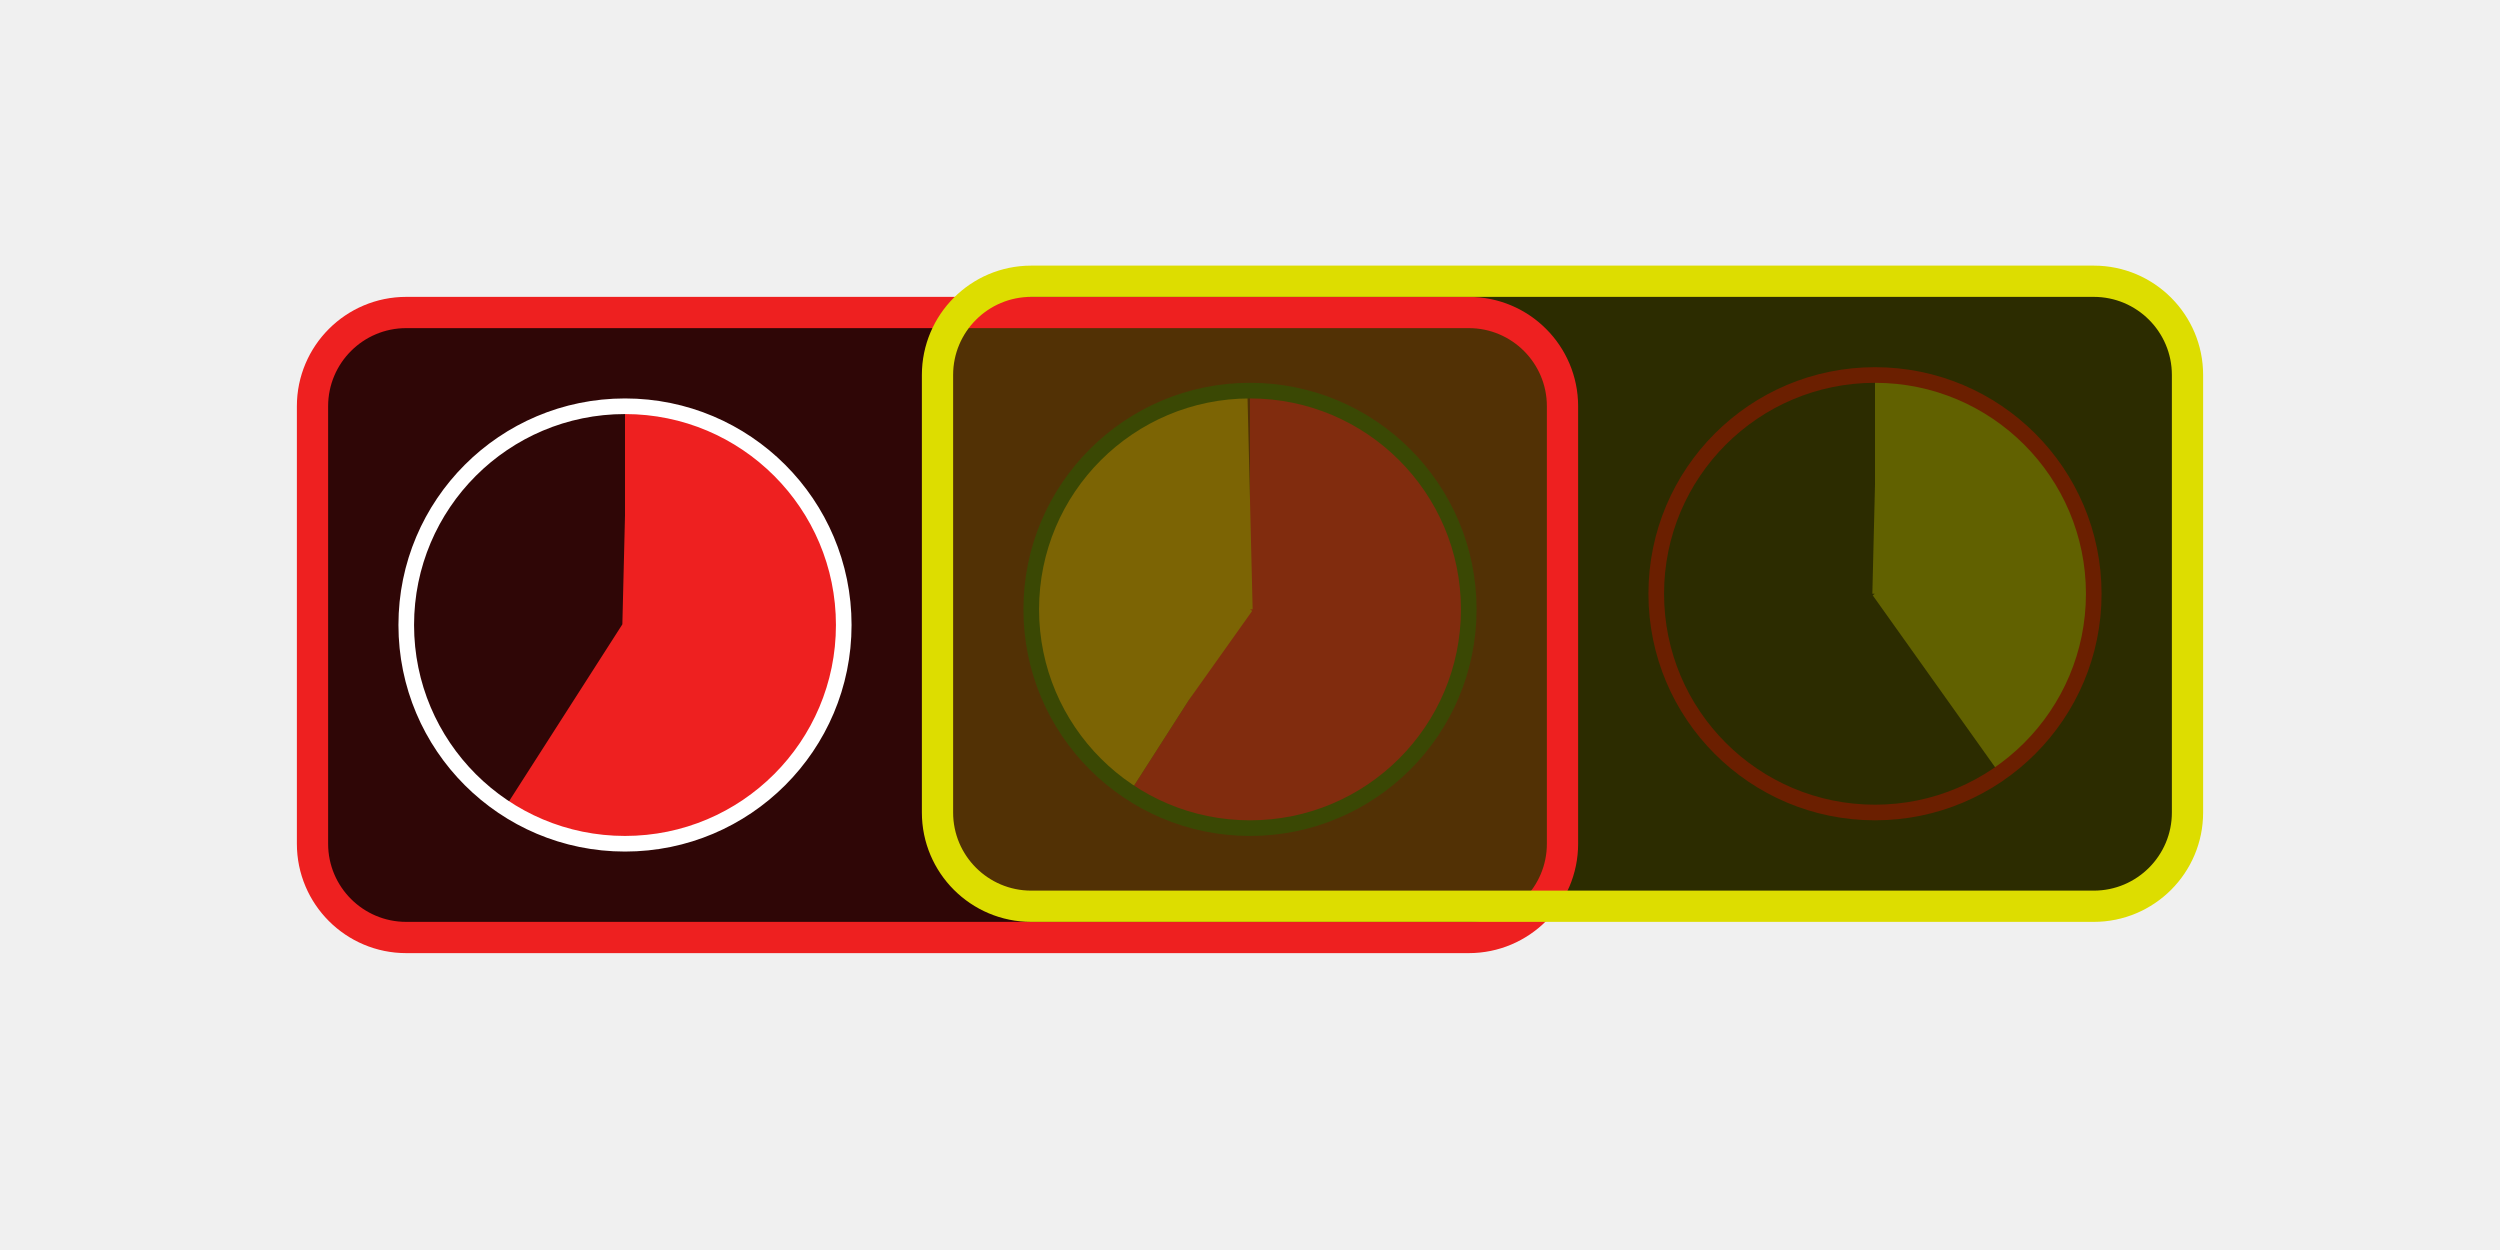
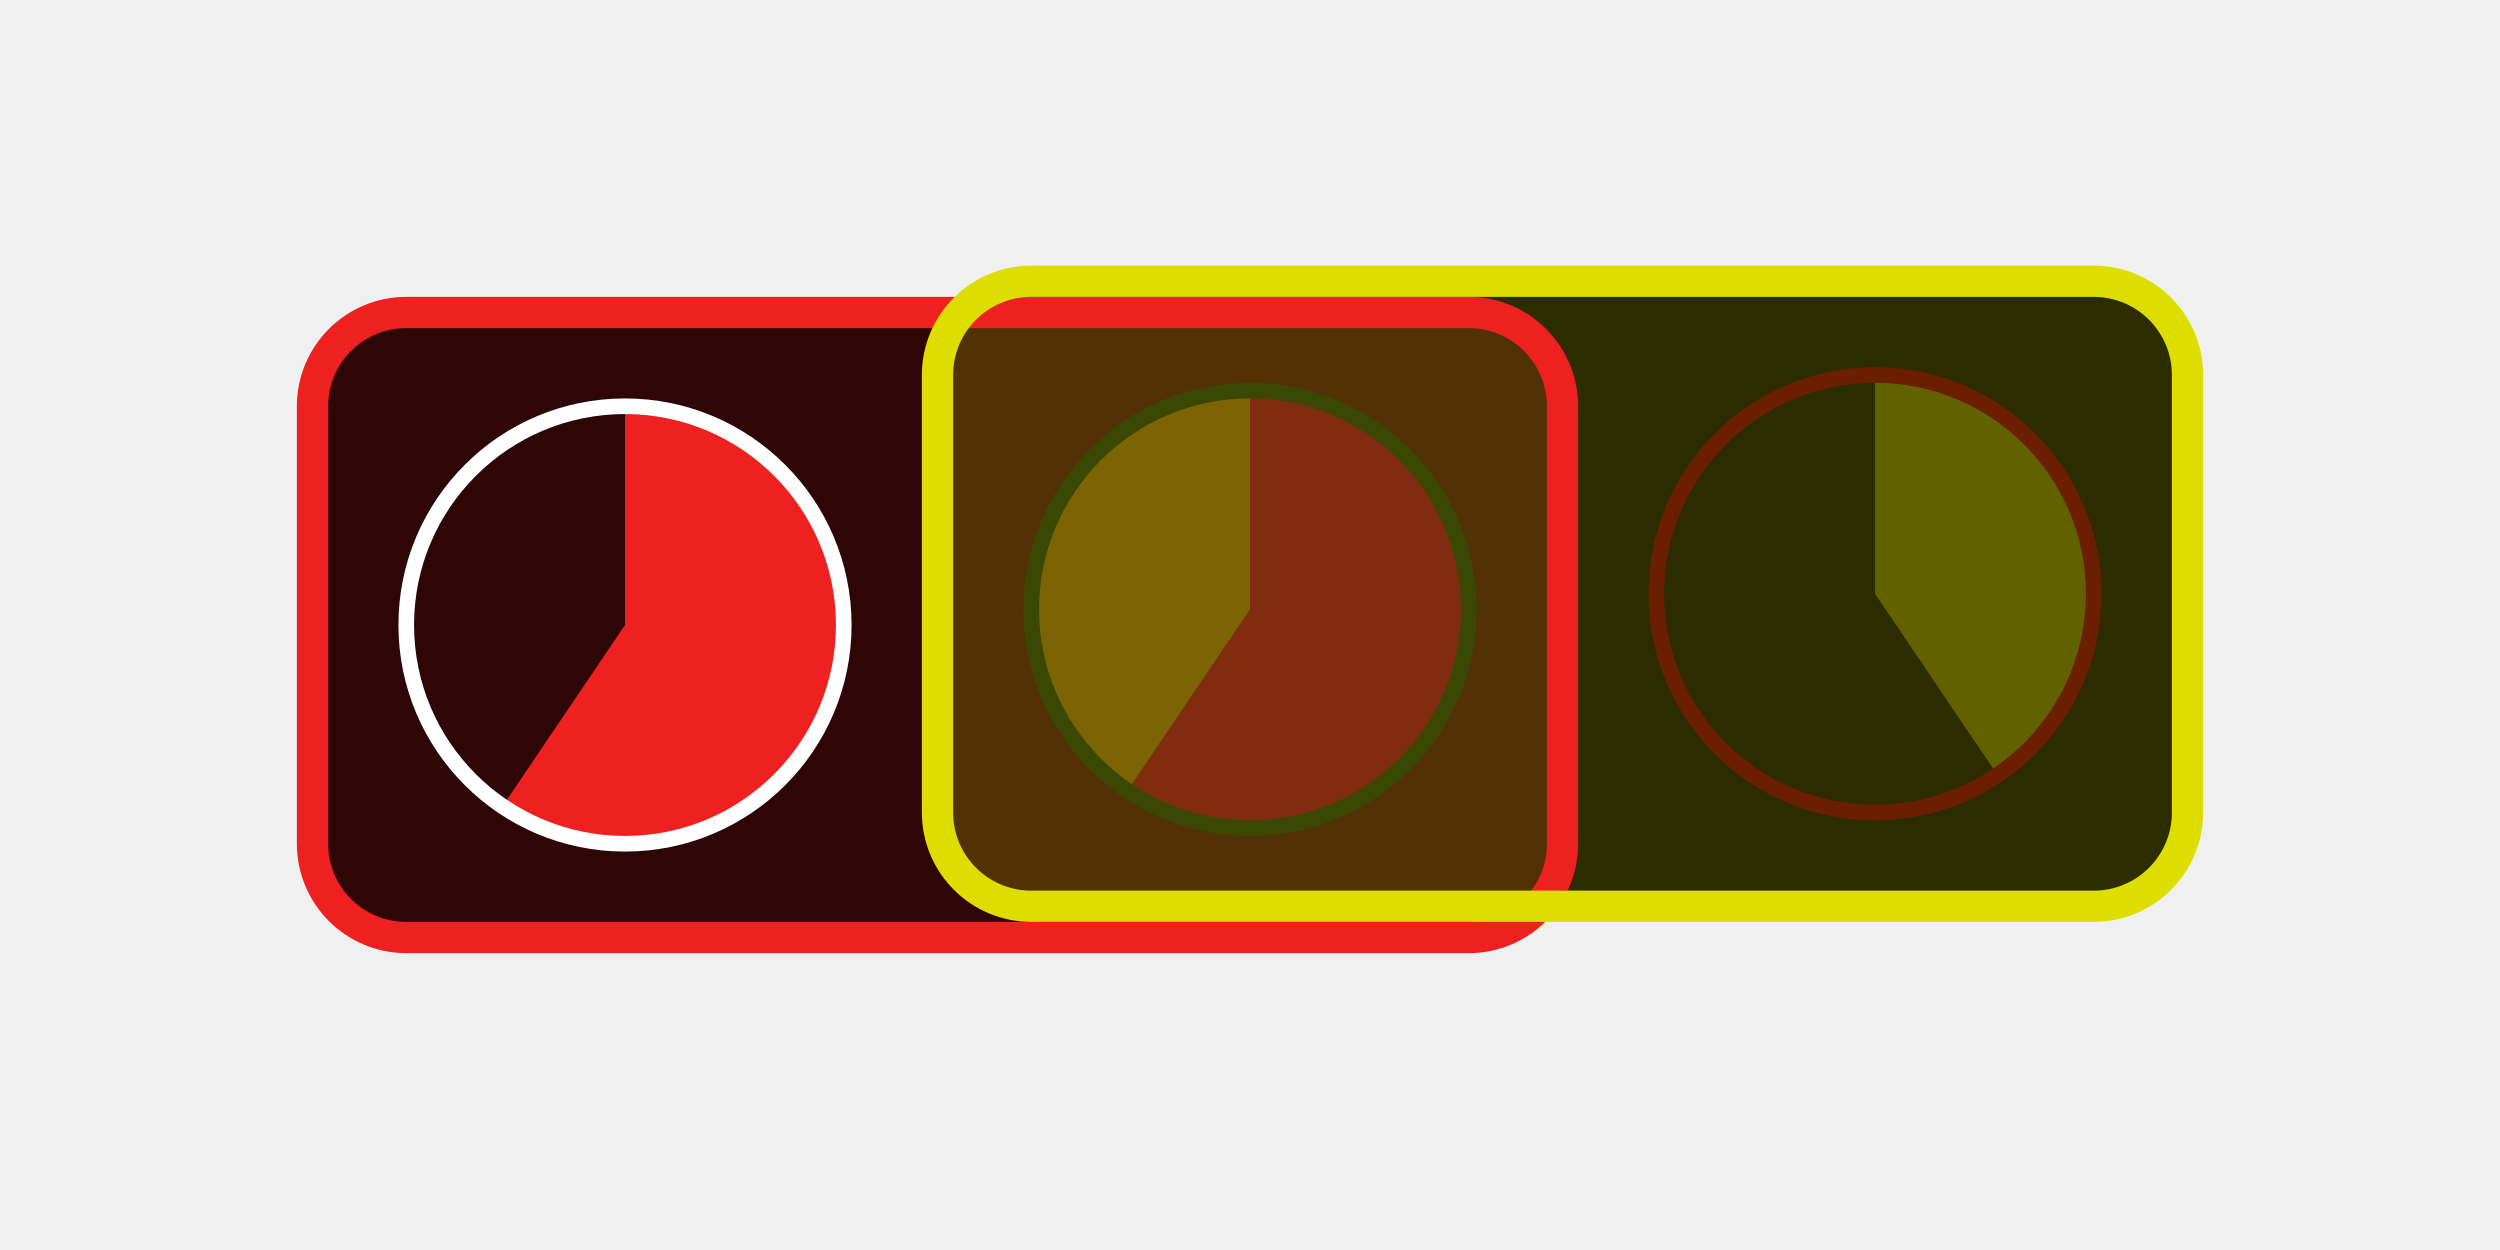
<svg xmlns="http://www.w3.org/2000/svg" viewBox="-0.5 -0.5 4 2" width="320px">
  <defs>
    <mask id="background_mask">
      <path d="M0.15,1 A0.15,0.15,0,0,1,0,0.85 L0,0.15 A0.15,0.15,0,0,1,0.15,0 L1.85,0 A0.15,0.15,0,0,1,2,0.15 L2,0.85 A0.15,0.15,0,0,1,1.85,1 z" fill="white" stroke="none" />
      <path d="M1.15,0.95 A0.15,0.15,0,0,1,1,0.8 L1,0.1 A0.15,0.15,0,0,1,1.15,-0.05 L2.85,-0.05 A0.15,0.15,0,0,1,3,0.1 L3,0.8 A0.15,0.15,0,0,1,2.85,0.95 z" fill="white" stroke="none" />
    </mask>
  </defs>
  <rect height="2" mask="url(#background_mask)" width="4" x="-0.5" y="-0.5" />
  <path d="M0.15,1 A0.15,0.15,0,0,1,0,0.85 L0,0.15 A0.15,0.15,0,0,1,0.15,0 L1.85,0 A0.15,0.15,0,0,1,2,0.15 L2,0.85 A0.15,0.15,0,0,1,1.85,1 z" fill="#EE2020" fill-opacity="0.2" stroke="none" />
  <path d="M1.15,0.95 A0.15,0.15,0,0,1,1,0.8 L1,0.1 A0.15,0.15,0,0,1,1.15,-0.05 L2.85,-0.05 A0.15,0.15,0,0,1,3,0.1 L3,0.8 A0.15,0.15,0,0,1,2.85,0.95 z" fill="#DDDD00" fill-opacity="0.2" stroke="none" />
  <path d="M0.15,1 A0.15,0.15,0,0,1,0,0.85 L0,0.15 A0.15,0.15,0,0,1,0.15,0 L1.85,0 A0.15,0.15,0,0,1,2,0.15 L2,0.85 A0.15,0.15,0,0,1,1.85,1 z" fill="none" stroke="#EE2020" stroke-width="0.05" />
  <path d="M1.15,0.95 A0.15,0.15,0,0,1,1,0.8 L1,0.1 A0.15,0.15,0,0,1,1.15,-0.05 L2.85,-0.05 A0.15,0.15,0,0,1,3,0.1 L3,0.8 A0.15,0.15,0,0,1,2.85,0.95 z" fill="none" stroke="#DDDD00" stroke-width="0.05" />
-   <g transform="rotate(-90 0.5 0.5)">
-     <circle cx="0.5" cy="0.5" fill="transparent" r="0.175" stroke="#EE2020" stroke-dasharray="0.654, 1.1" stroke-width="0.35" />
+   <g>
+     <path d="M0.5,0.5 L0.5,0.15 A0.35,0.35,0,1,1,0.304,0.79 z" fill="#EE2020" stroke="none" />
    <circle cx="0.5" cy="0.5" fill="transparent" r="0.35" stroke="white" stroke-width="0.025" />
  </g>
-   <g opacity="0.3" transform="rotate(-90 1.5 0.475)">
-     <circle cx="1.5" cy="0.475" fill="transparent" r="0.175" stroke="#EE2020" stroke-dasharray="0.654, 1.1" stroke-width="0.35" />
-     <circle cx="1.5" cy="0.475" fill="transparent" r="0.175" stroke="#DDDD00" stroke-dasharray="0.446, 1.1" stroke-dashoffset="-0.654" stroke-width="0.35" />
+   <g opacity="0.3">
+     <path d="M1.5,0.475 L1.5,0.125 A0.35,0.35,0,1,1,1.304,0.765 z" fill="#EE2020" stroke="none" />
+     <path d="M1.5,0.475 L1.304,0.765 A0.35,0.35,0,0,1,1.5,0.125 z" fill="#DDDD00" stroke="none" />
    <circle cx="1.5" cy="0.475" fill="transparent" r="0.35" stroke="green" stroke-width="0.025" />
  </g>
-   <g opacity="0.3" transform="rotate(-90 2.5 0.45)">
-     <circle cx="2.5" cy="0.45" fill="transparent" r="0.175" stroke="#DDDD00" stroke-dasharray="0.446, 1.1" stroke-width="0.35" />
+   <g opacity="0.3">
+     <path d="M2.5,0.45 L2.5,0.1 A0.35,0.35,0,0,1,2.696,0.74 z" fill="#DDDD00" stroke="none" />
    <circle cx="2.5" cy="0.45" fill="transparent" r="0.35" stroke="red" stroke-width="0.025" />
  </g>
</svg>
